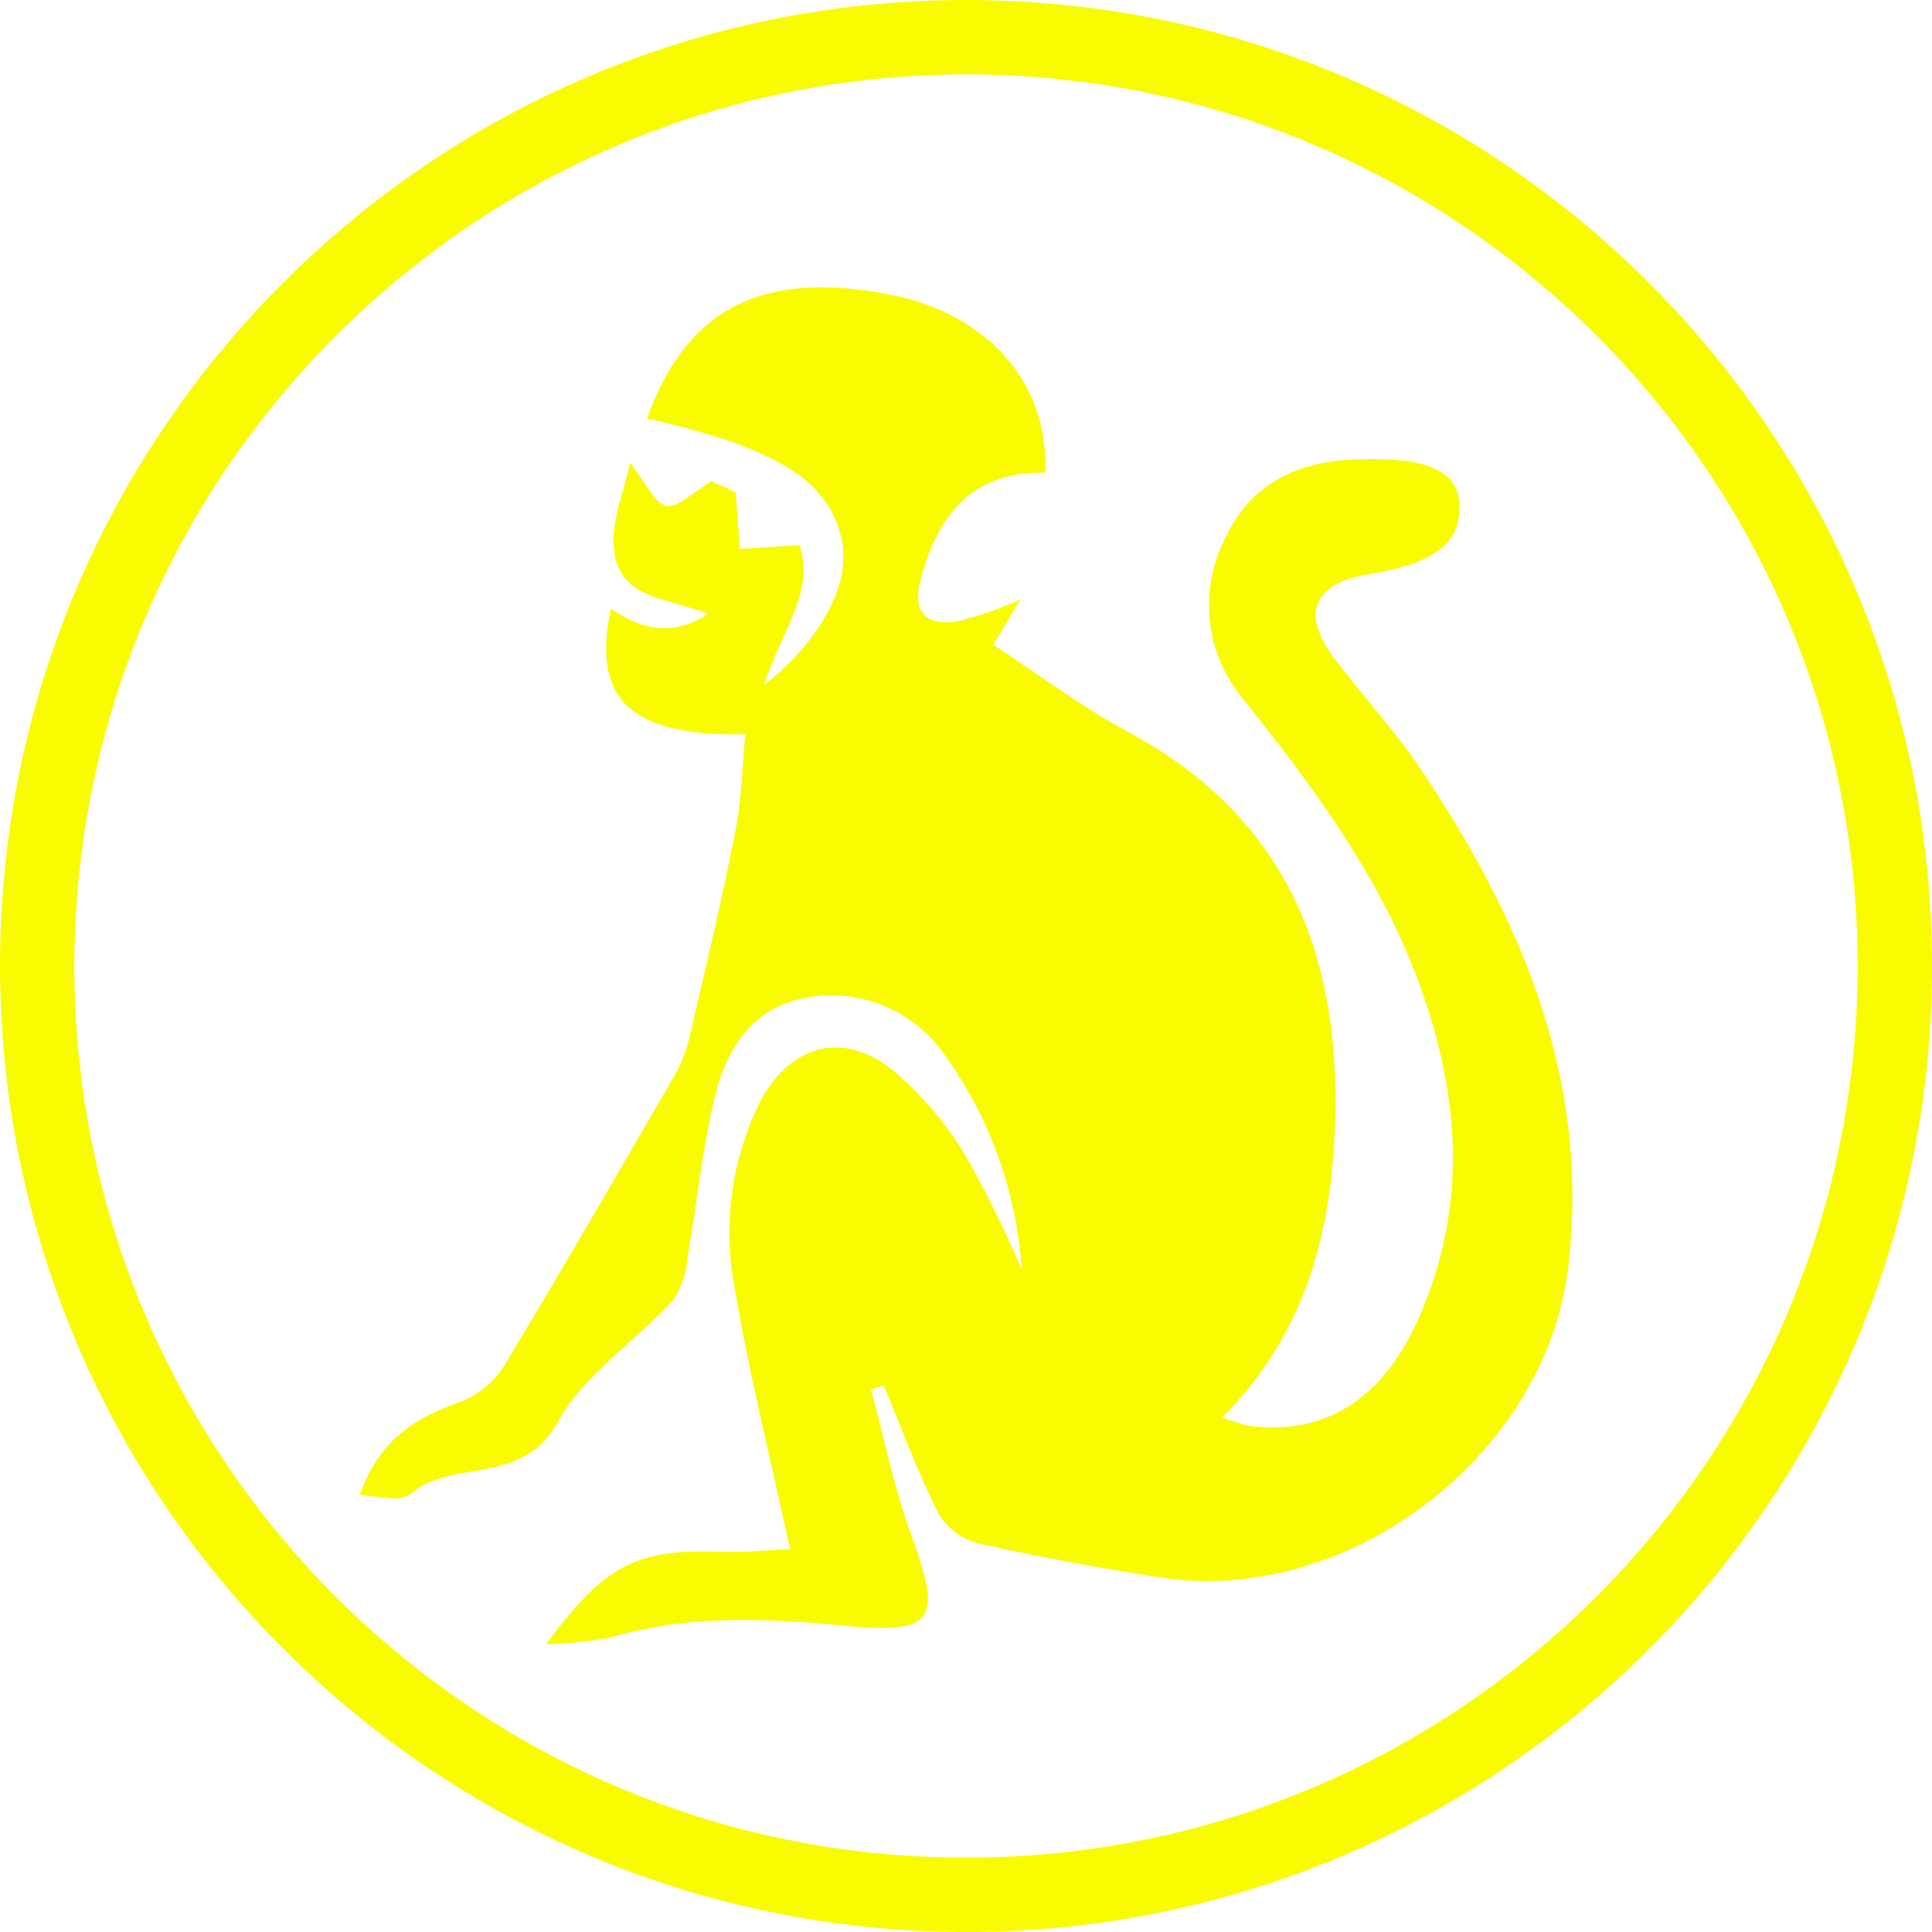
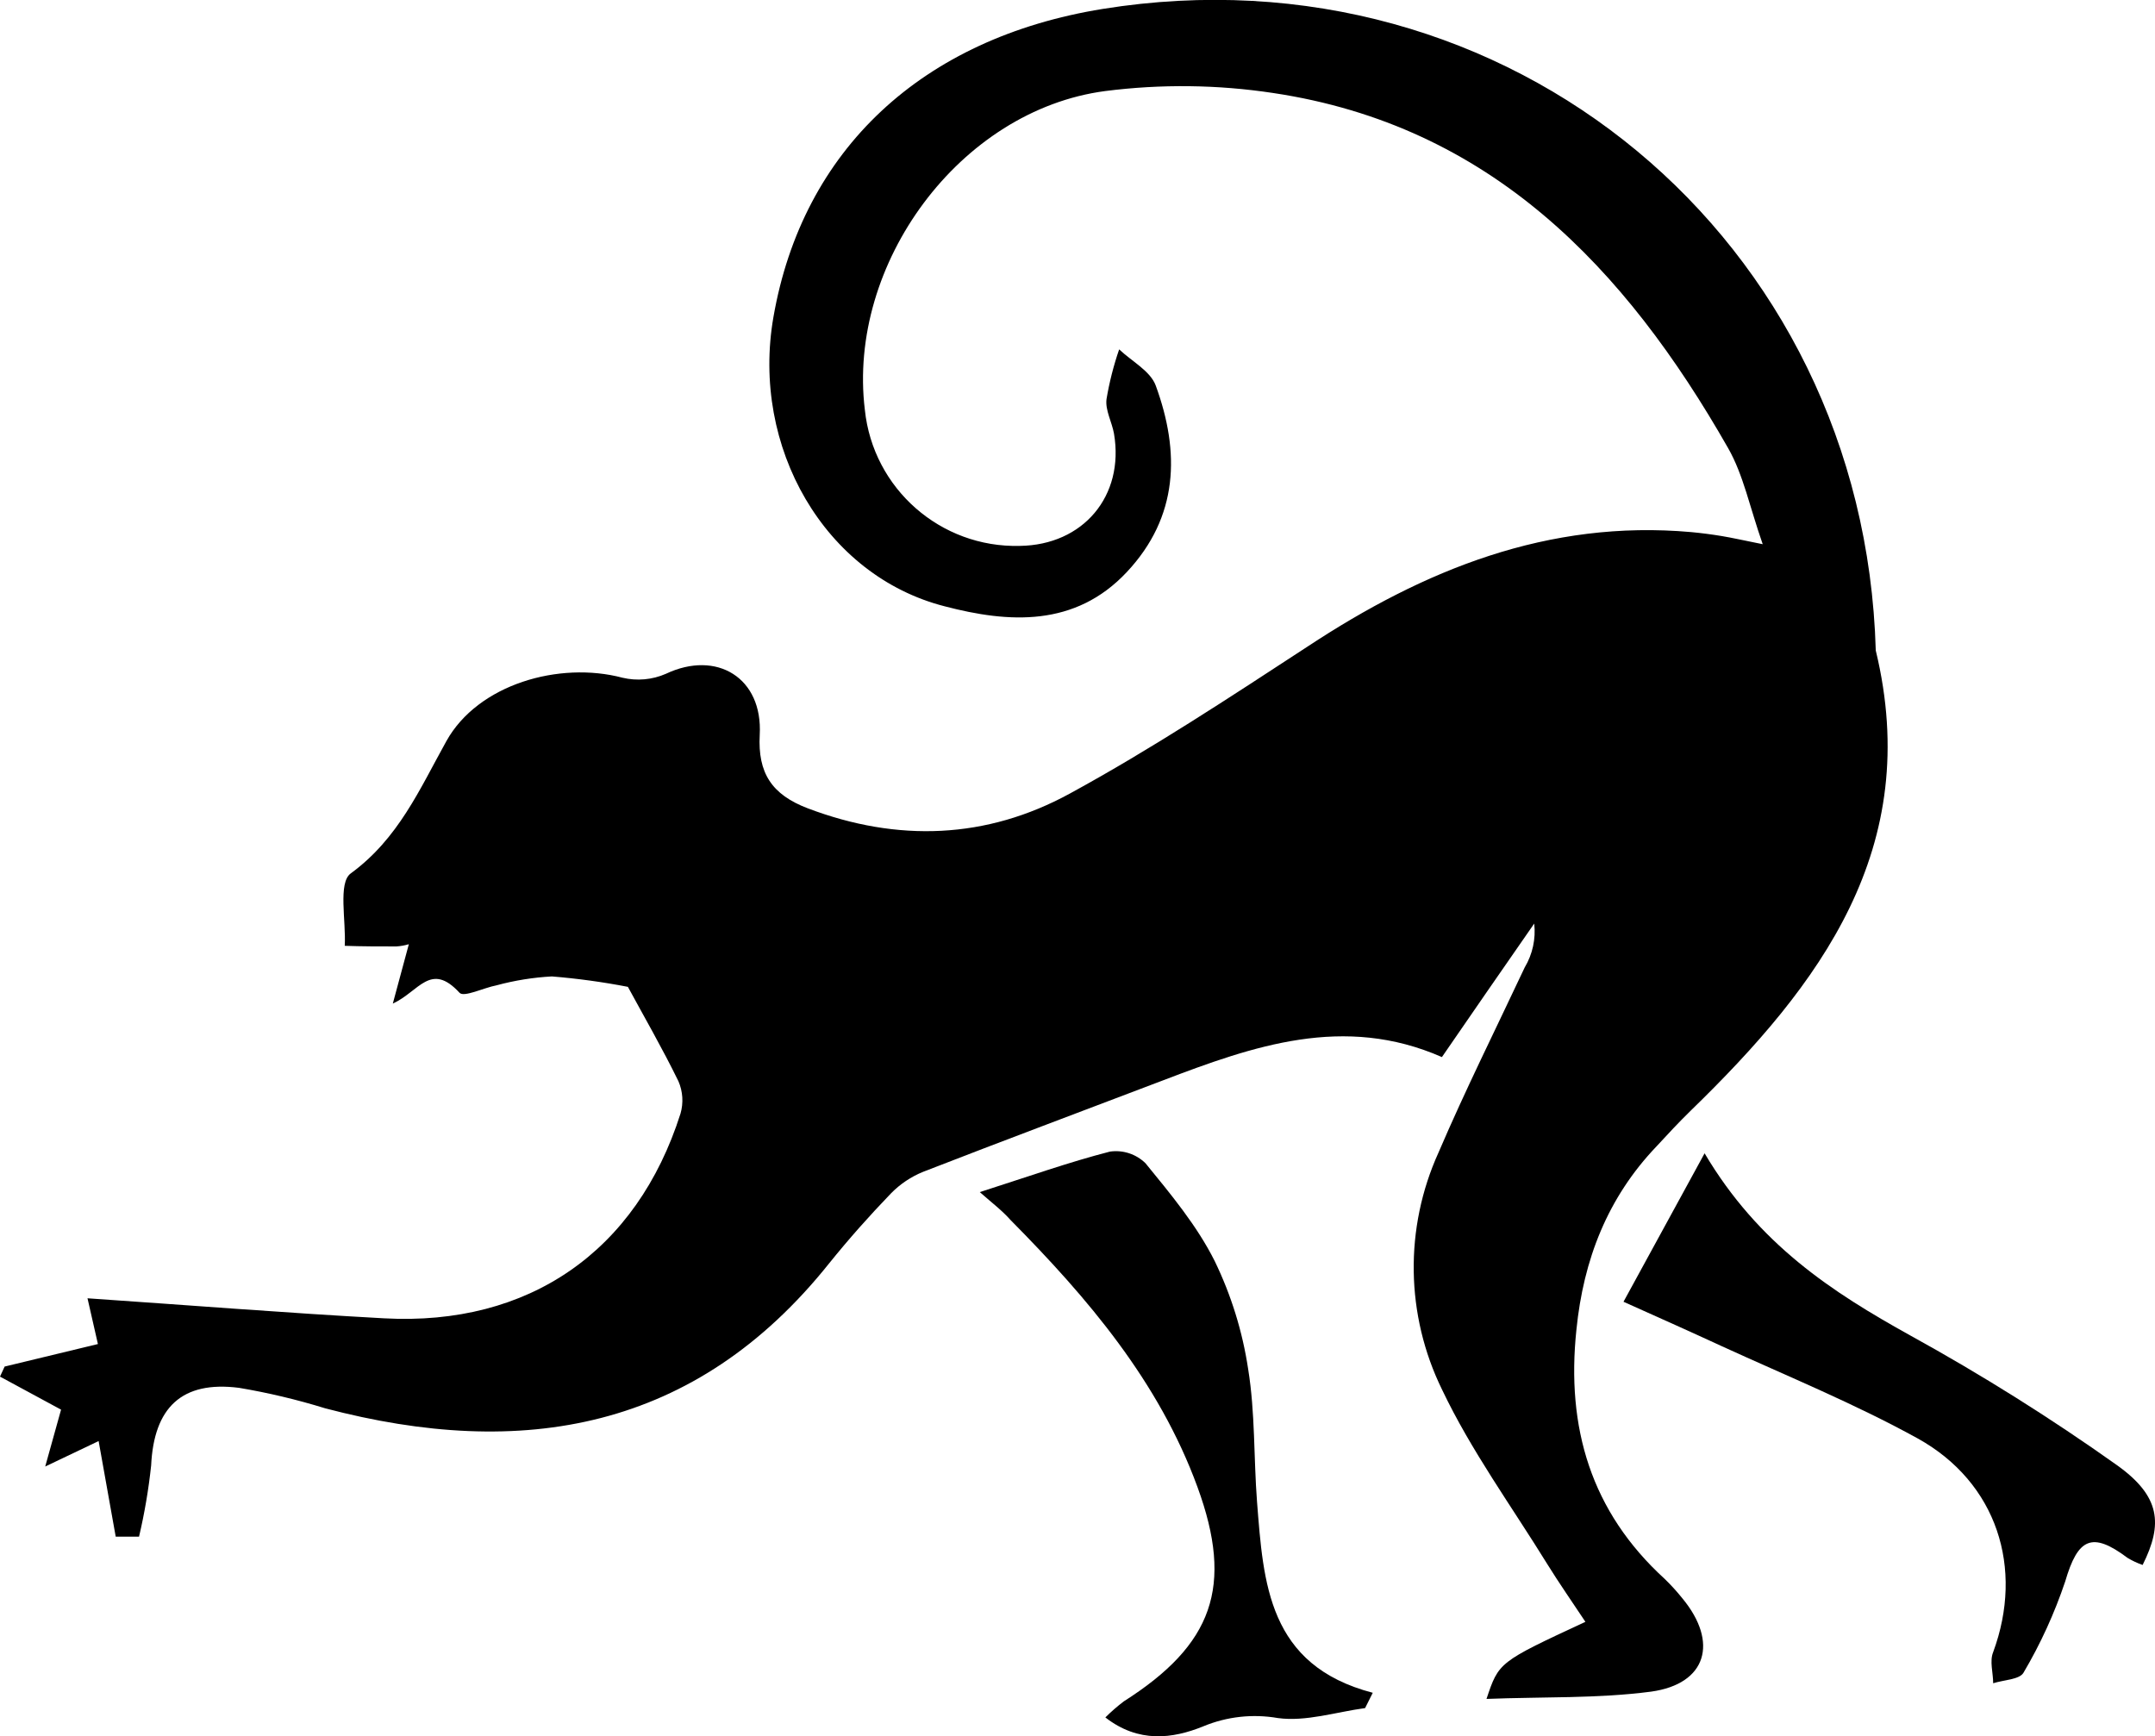
- <svg xmlns="http://www.w3.org/2000/svg" viewBox="0 0 120.82 120.82">
-   <defs>
-     <style>.cls-1{fill:#f9fb01;}</style>
-   </defs>
-   <g id="Layer_2" data-name="Layer 2">
-     <g id="Layer_1-2" data-name="Layer 1">
-       <g id="_09_monkey" data-name="09_monkey">
-         <path class="cls-1" d="M76.43,88.64c4.85-4.85,6.63-10.74,7-17.12.65-11-2.47-20.14-12.85-25.73-2.92-1.57-5.6-3.6-8.46-5.47l1.67-2.83a21.16,21.16,0,0,1-4,1.38c-1.81.26-2.76-.53-2.22-2.61,1.06-4.1,3.27-6.8,7.78-6.7.28-5.61-3.6-9.95-9.7-11.14-8-1.55-12.72.86-15.19,7.76a50.87,50.87,0,0,1,5.42,1.48c2.94,1.15,5.91,2.49,6.73,5.95.68,2.83-1.25,6.39-4.83,9.24C48.75,39.66,51,37,50,34.1l-3.73.22L46,30.78l-1.5-.68c-1.18.69-2.11,1.66-2.83,1.53s-1.23-1.38-2.27-2.69c-.4,1.92-1.22,3.74-1,5.45.32,3.12,3.46,3,5.87,4-2.29,1.5-4.2.94-6.07-.33-1.2,5.66,1.19,8,8.41,7.86-.2,2-.22,4.05-.61,6-.88,4.43-1.91,8.83-2.95,13.22A9,9,0,0,1,42,67.57c-3.42,5.9-6.83,11.81-10.36,17.65a5.69,5.69,0,0,1-2.72,2.4c-2.89,1-5.22,2.39-6.42,5.87.81.08,1.58.2,2.35.22a1.49,1.49,0,0,0,.91-.36c2.66-2.14,6.91-.42,9.12-4.42,1.64-3,4.87-5.05,7.25-7.66A5.55,5.55,0,0,0,43,78.58c.6-3.39.92-6.85,1.75-10.18.72-2.88,2.35-5.39,5.6-6a8.64,8.64,0,0,1,8.54,3.31,25.79,25.79,0,0,1,5,13.69A67.67,67.67,0,0,0,60.4,72.3a21.8,21.8,0,0,0-4.58-5.39c-3.1-2.46-6.35-1.6-8.24,1.9a18.41,18.41,0,0,0-1.59,12c.89,5.25,2.2,10.43,3.42,16.08-1.18,0-2.59.21-4,.16-5.57-.21-7.43.65-11.26,5.76a24.52,24.52,0,0,0,4.13-.43c4.77-1.41,9.61-1.18,14.46-.72,5.71.54,6.23-.26,4.21-5.78-1.07-2.91-1.67-6-2.48-9l.8-.23c1.12,2.69,2.12,5.44,3.42,8a4.11,4.11,0,0,0,2.49,1.87c3.77.84,7.58,1.54,11.41,2.13,11.66,1.79,24-7.56,25.46-19.27S95.19,57.5,88.78,48c-1.61-2.39-3.6-4.51-5.33-6.82-2.13-2.85-1.34-4.7,2.2-5.28,4.19-.7,5.79-2,5.6-4.52-.16-2-2.16-2.8-6.37-2.66-3.76.13-6.73,1.52-8.33,5.08a9.1,9.1,0,0,0,1.27,10C81.94,49,85.87,54.23,88.34,60.44c2.9,7.32,3.65,14.67.35,22.06-2.25,5.06-5.9,7.29-10.62,6.66A11.53,11.53,0,0,1,76.43,88.64Z" />
-         <path class="cls-1" d="M60.41,120.82A60.41,60.41,0,1,0,0,60.41,60.48,60.48,0,0,0,60.41,120.82Zm0-116.17A55.76,55.76,0,1,1,4.65,60.41,55.82,55.82,0,0,1,60.41,4.65Z" />
+ <svg xmlns="http://www.w3.org/2000/svg" viewBox="0 0 242.1 195.03">
+   <g data-name="Layer 2">
+     <g data-name="Layer 1">
+       <g data-name="09_monkey">
+         <path d="M167,190.87c1.38-4.14,1.38-4.14,11.11-8.66-1.47-2.22-2.94-4.32-4.29-6.5-4-6.48-8.55-12.73-11.81-19.58a31.23,31.23,0,0,1-.4-26.65c3-7,6.43-13.87,9.68-20.79a7.9,7.9,0,0,0,1.07-4.93c-3.47,5-7,10.09-10.37,15-11-4.83-21.18-1.26-31.34,2.62-9,3.43-18,6.79-26.94,10.27a10.62,10.62,0,0,0-3.61,2.42c-2.42,2.51-4.75,5.13-6.94,7.85-15,18.8-34.5,22.13-56.63,16.3a74.75,74.75,0,0,0-9.68-2.3c-6.44-.82-9.56,2.23-9.87,8.72a65.21,65.21,0,0,1-1.36,8L13,172.64c-.62-3.49-1.25-7-1.92-10.74l-6,2.86c.76-2.75,1.31-4.7,1.78-6.39L0,154.66c.17-.38.34-.76.52-1.13L11,151c-.47-2.08-.85-3.72-1.17-5.14,11.33.77,22.31,1.65,33.31,2.25,16.28.89,28.39-7.53,33.31-23a5.39,5.39,0,0,0-.23-3.63c-1.81-3.71-3.88-7.29-5.68-10.61A78.1,78.1,0,0,0,62,109.7a29.87,29.87,0,0,0-6.22,1c-1.43.27-3.65,1.37-4.15.84-3.26-3.54-4.55-.14-7.5,1.21.6-2.2,1.19-4.4,1.8-6.67a6.25,6.25,0,0,1-1.4.25c-1.93,0-3.87,0-5.8-.07.16-2.8-.77-7.08.67-8.13,5.35-3.91,7.72-9.42,10.75-14.87,3.55-6.38,12.68-9,19.78-7.12a7.72,7.72,0,0,0,4.88-.44c5.71-2.7,10.9.45,10.54,6.86-.23,4.29,1.35,6.71,5.39,8.25,10.13,3.84,20.1,3.45,29.44-1.65,9.17-5,17.94-10.79,26.7-16.51C160,64,173.91,58.35,190,59.78c1.16.11,2.32.26,3.46.45s2.19.43,4.57.91c-1.47-4.19-2.17-7.79-3.89-10.8-11.55-20.27-26.7-36.23-51.1-39.89a68.23,68.23,0,0,0-18.88-.22c-16.33,2.15-29,19.42-27,35.81a17.06,17.06,0,0,0,17.41,15.29c7.12-.09,11.77-5.61,10.58-12.61-.23-1.31-1-2.63-.84-3.88a35,35,0,0,1,1.42-5.59c1.41,1.34,3.51,2.43,4.11,4.07,2.74,7.48,2.57,14.74-3.25,20.95S113.32,70,106.14,68.12c-13.49-3.44-21.8-17.88-19.25-32.5C90.16,16.83,103.58,4.28,123.9,1c45.56-7.32,85.52,25.86,86.83,72.08,5.36,22.18-6.22,37.55-20.8,51.71-1.31,1.28-2.56,2.62-3.83,4-5.51,5.77-8.21,12.73-9,20.6-1.16,11,1.63,20.43,9.92,28a23.51,23.51,0,0,1,2,2.2c4.06,4.92,2.72,9.59-3.52,10.46C179.5,190.84,173.36,190.62,167,190.87Z" />
+         <path d="M191.5,129.57c6.05,10.22,14.31,15.59,23.15,20.49a240.29,240.29,0,0,1,23.18,14.55c4.88,3.49,5.19,6.6,2.88,11.21a8.83,8.83,0,0,1-1.7-.8c-4-3-5.58-2.2-7,2.66a54,54,0,0,1-4.68,10.24c-.44.78-2.23.81-3.41,1.19,0-1.18-.42-2.48,0-3.5,3.48-9.43.44-19.05-8.47-24-7.09-3.91-14.66-7-22-10.36-3.42-1.58-6.86-3.12-11.06-5Z" />
+         <path d="M110.07,133.93c5.47-1.75,10-3.36,14.62-4.55a4.74,4.74,0,0,1,4,1.31c2.83,3.47,5.78,7,7.78,11a42.19,42.19,0,0,1,3.75,12.11c.8,4.91.62,10,1,14.94.72,9.1,1.22,18.36,13,21.44l-.86,1.72c-3.27.44-6.64,1.55-9.8,1.12a15.1,15.1,0,0,0-8.38.93c-3.44,1.4-7.28,1.9-11-1a20.41,20.41,0,0,1,2.08-1.81c10-6.36,12.36-12.89,8.27-24.07-4.33-11.85-12.31-21.22-21-30C112.58,136,111.53,135.21,110.07,133.93Z" />
      </g>
    </g>
  </g>
</svg>
